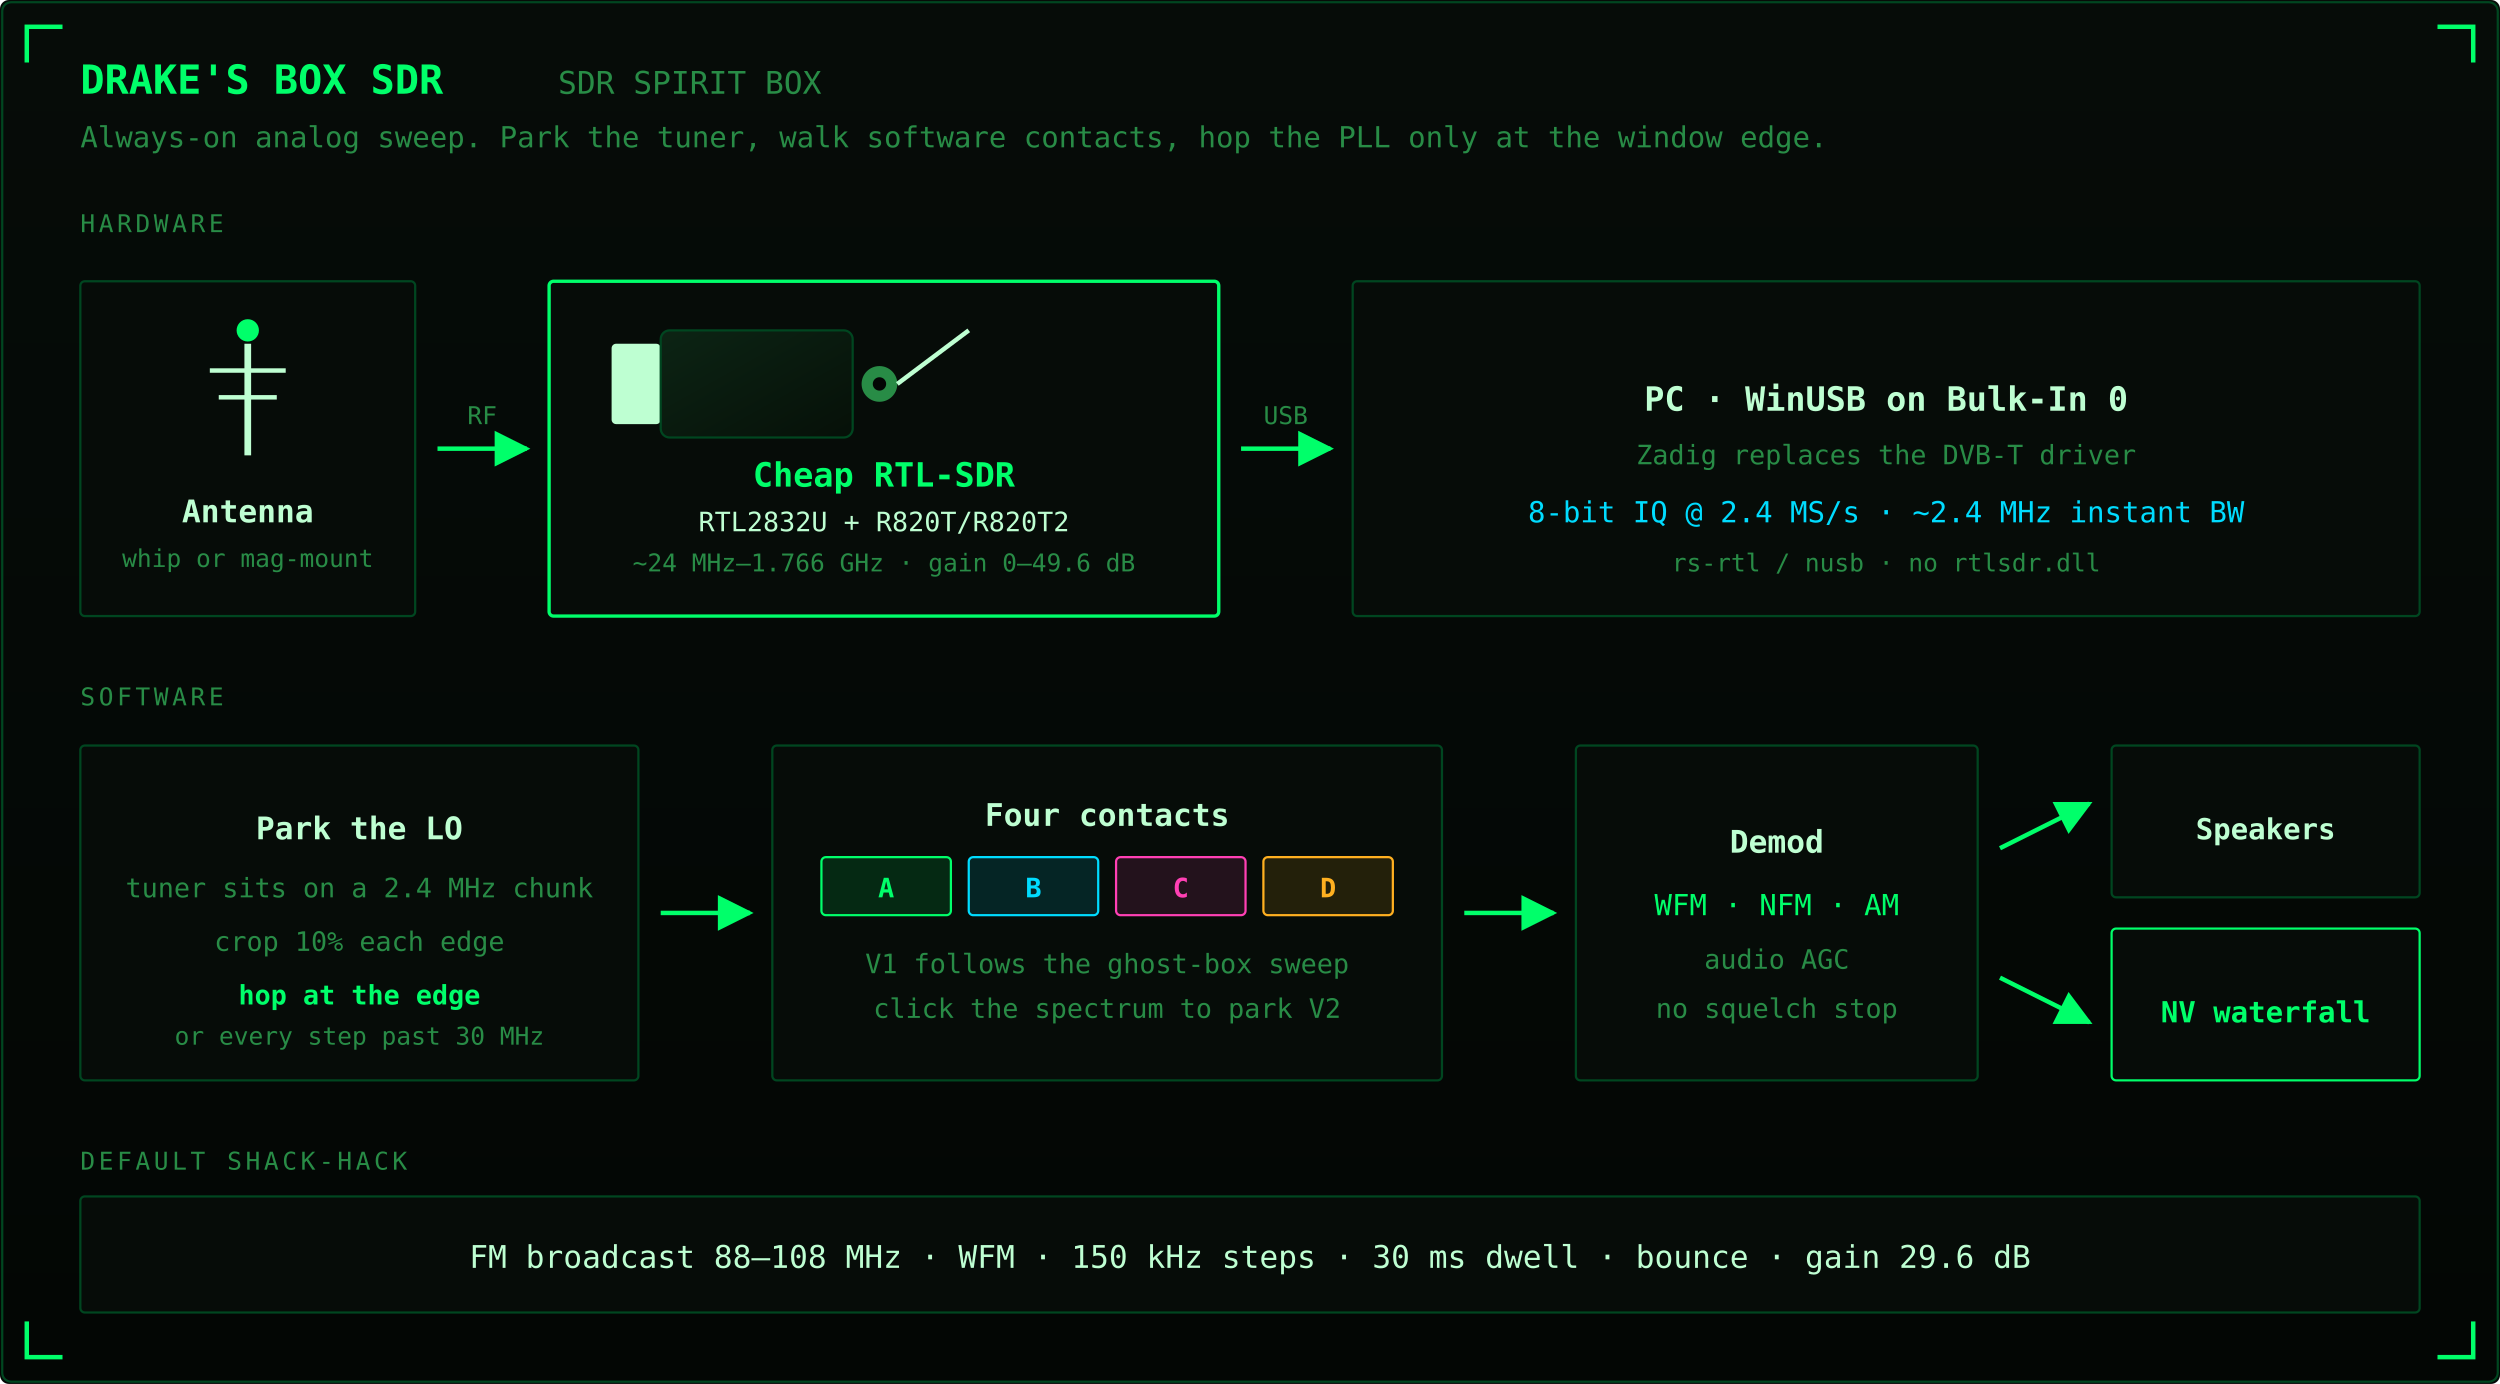
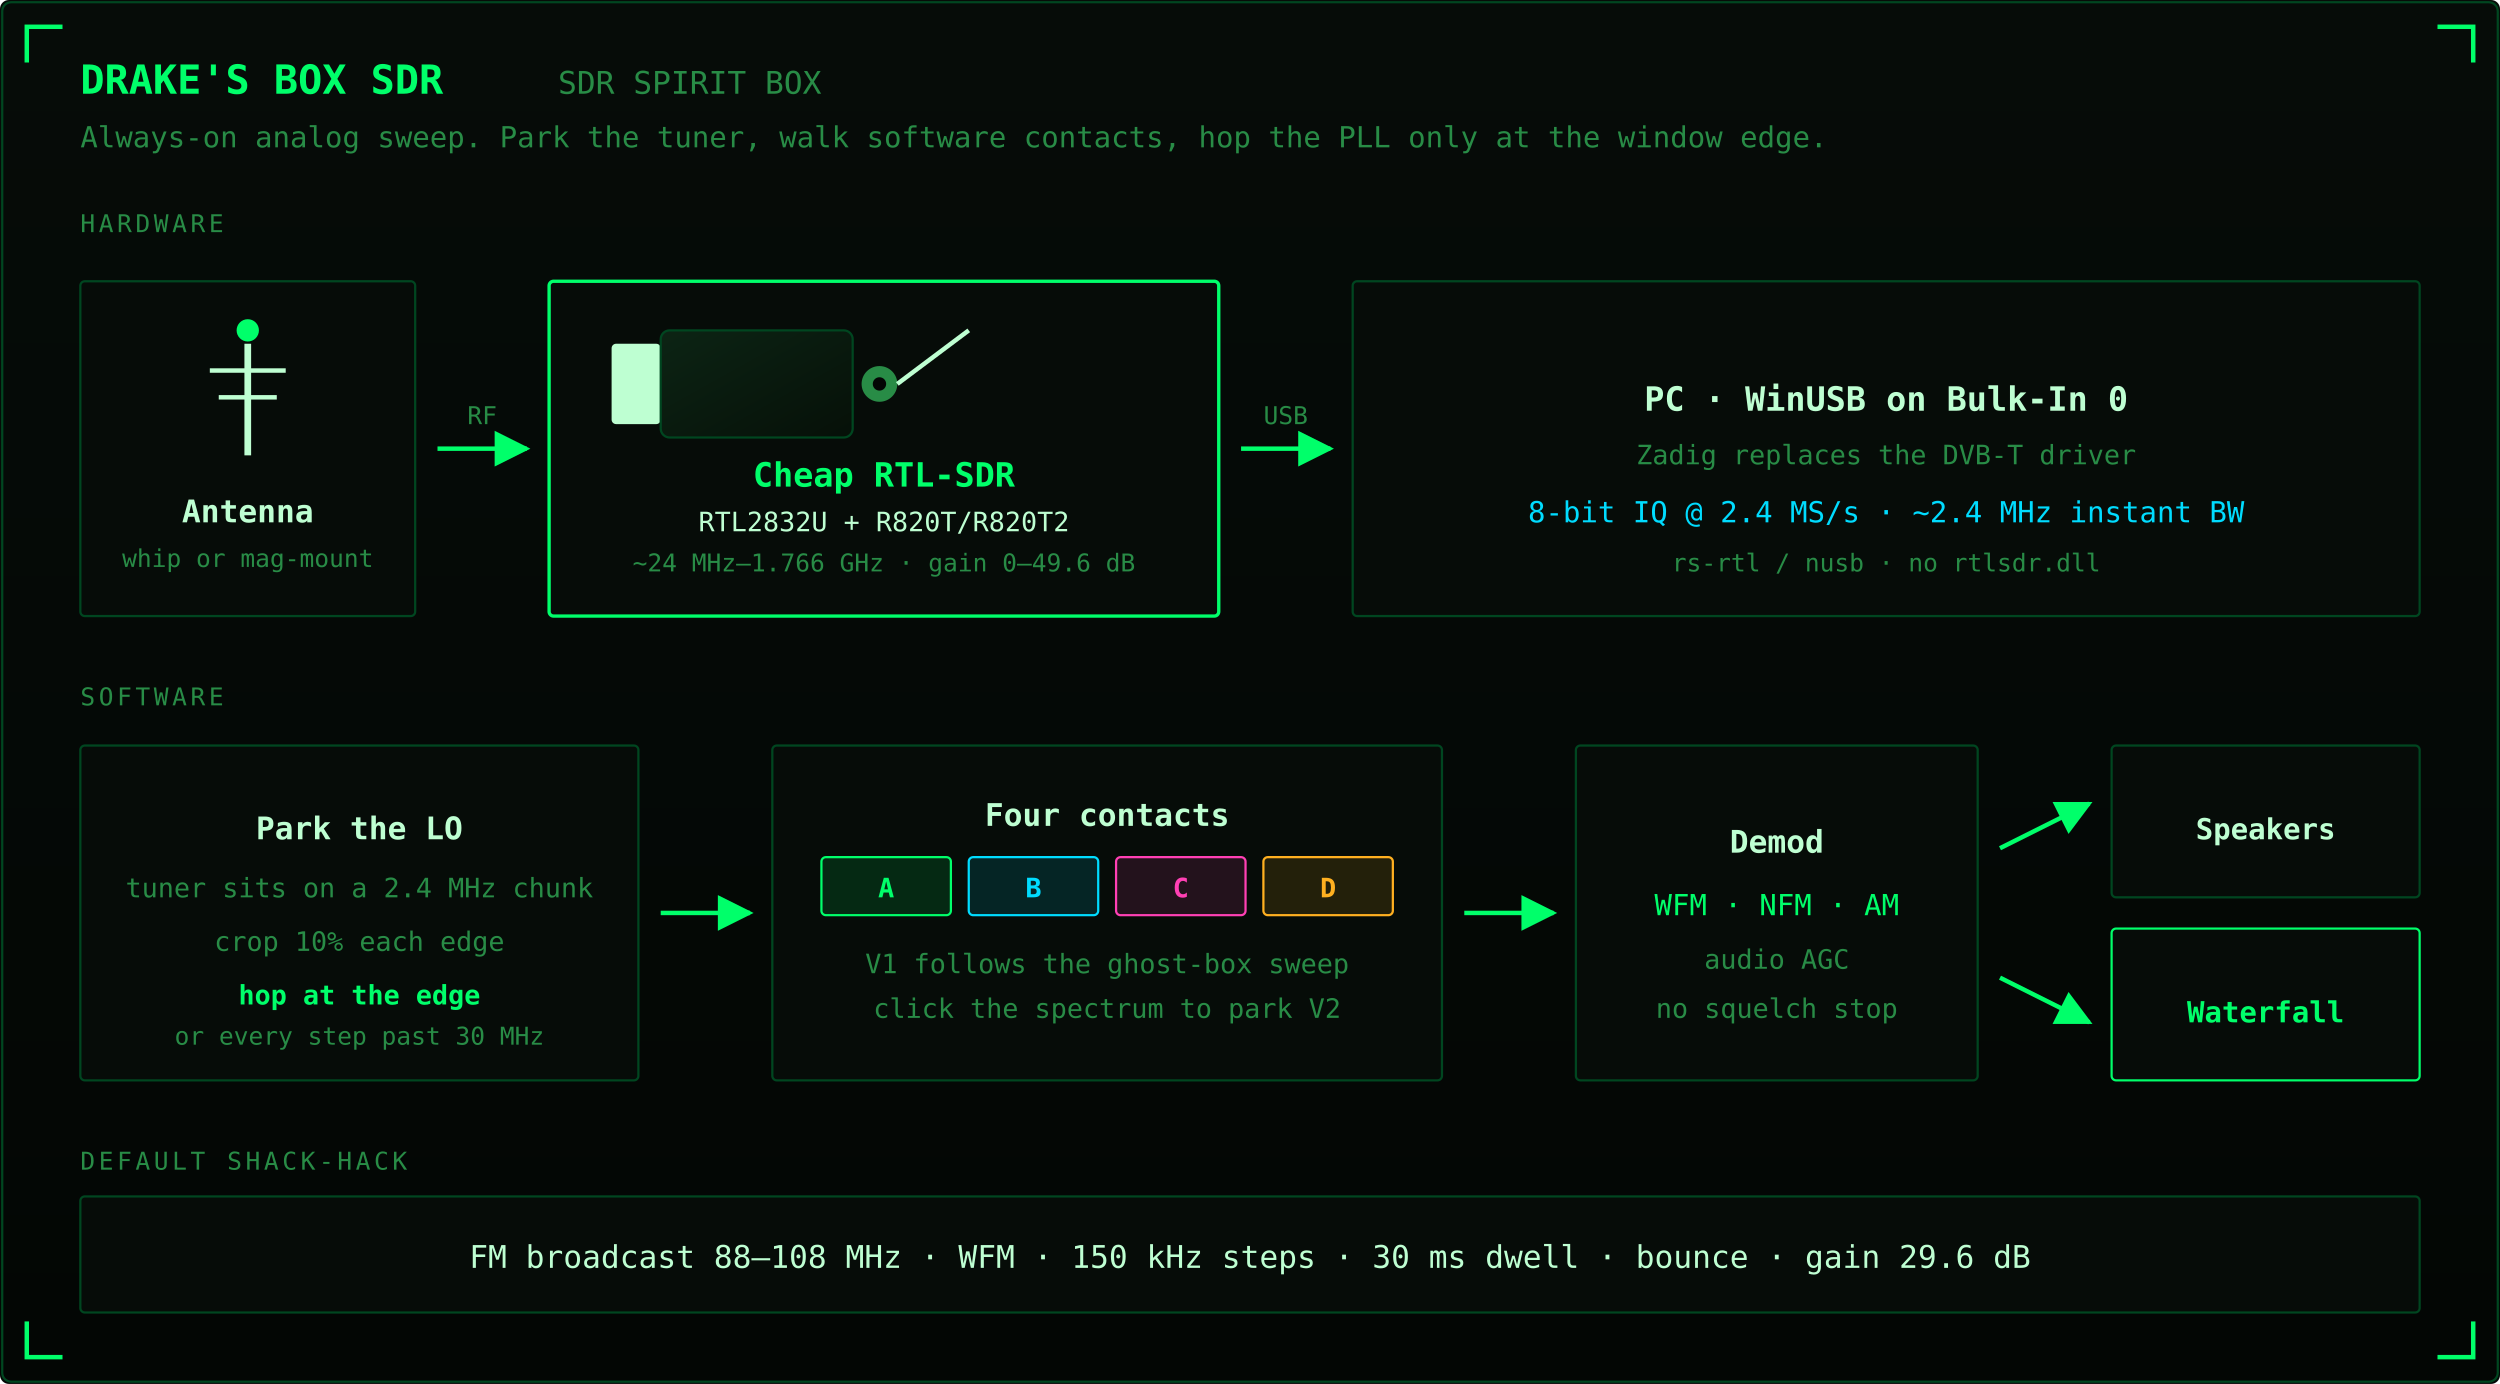
- <svg xmlns="http://www.w3.org/2000/svg" viewBox="0 0 1120 620" role="img" aria-label="Drake's Box SDR spirit box signal path from a cheap RTL-SDR to NV waterfall and speakers">
+ <svg xmlns="http://www.w3.org/2000/svg" viewBox="0 0 1120 620" role="img" aria-label="Drake's Box SDR spirit box signal path from a cheap RTL-SDR to the waterfall and speakers">
  <defs>
    <linearGradient id="bg" x1="0" y1="0" x2="0" y2="1">
      <stop offset="0" stop-color="#060c08" />
      <stop offset="1" stop-color="#030604" />
    </linearGradient>
    <linearGradient id="dongle" x1="0" y1="0" x2="1" y2="1">
      <stop offset="0" stop-color="#0c2414" />
      <stop offset="1" stop-color="#061008" />
    </linearGradient>
    <marker id="arrow" viewBox="0 0 10 10" refX="9" refY="5" markerWidth="8" markerHeight="8" orient="auto-start-reverse">
      <path d="M 0 0 L 10 5 L 0 10 z" fill="#00ff6a" />
    </marker>
  </defs>
  <rect width="1120" height="620" rx="4" fill="url(#bg)" />
  <rect x="1" y="1" width="1118" height="618" rx="4" fill="none" stroke="#004620" />
  <path d="M 12 28 L 12 12 L 28 12" fill="none" stroke="#00ff6a" stroke-width="2" />
  <path d="M 1108 28 L 1108 12 L 1092 12" fill="none" stroke="#00ff6a" stroke-width="2" />
  <path d="M 12 592 L 12 608 L 28 608" fill="none" stroke="#00ff6a" stroke-width="2" />
  <path d="M 1108 592 L 1108 608 L 1092 608" fill="none" stroke="#00ff6a" stroke-width="2" />
  <text x="36" y="42" fill="#00ff6a" font-family="Consolas, ui-monospace, monospace" font-size="18" font-weight="700">DRAKE'S BOX SDR</text>
  <text x="250" y="42" fill="#288c46" font-family="Consolas, ui-monospace, monospace" font-size="14">SDR SPIRIT BOX</text>
  <text x="36" y="66" fill="#288c46" font-family="Consolas, ui-monospace, monospace" font-size="13">Always-on analog sweep. Park the tuner, walk software contacts, hop the PLL only at the window edge.</text>
  <text x="36" y="104" fill="#288c46" font-family="Consolas, ui-monospace, monospace" font-size="11" letter-spacing="1.6">HARDWARE</text>
  <g transform="translate(36,126)">
    <rect width="150" height="150" rx="2" fill="#060c08" stroke="#004620" />
    <line x1="75" y1="28" x2="75" y2="78" stroke="#beffd2" stroke-width="3" />
    <circle cx="75" cy="22" r="5" fill="#00ff6a" />
    <line x1="58" y1="40" x2="92" y2="40" stroke="#beffd2" stroke-width="2" />
    <line x1="62" y1="52" x2="88" y2="52" stroke="#beffd2" stroke-width="2" />
    <text x="75" y="108" text-anchor="middle" fill="#beffd2" font-family="Consolas, ui-monospace, monospace" font-size="14" font-weight="600">Antenna</text>
    <text x="75" y="128" text-anchor="middle" fill="#288c46" font-family="Consolas, ui-monospace, monospace" font-size="11">whip or mag-mount</text>
  </g>
  <line x1="196" y1="201" x2="236" y2="201" stroke="#00ff6a" stroke-width="2" marker-end="url(#arrow)" />
  <text x="216" y="190" text-anchor="middle" fill="#288c46" font-family="Consolas, ui-monospace, monospace" font-size="11">RF</text>
  <g transform="translate(246,126)">
    <rect width="300" height="150" rx="2" fill="#060c08" stroke="#00ff6a" stroke-width="1.5" />
    <rect x="28" y="28" width="22" height="36" rx="2" fill="#beffd2" />
    <rect x="50" y="22" width="86" height="48" rx="4" fill="url(#dongle)" stroke="#004620" />
    <circle cx="148" cy="46" r="8" fill="#288c46" />
    <circle cx="148" cy="46" r="3" fill="#030604" />
    <line x1="156" y1="46" x2="188" y2="22" stroke="#beffd2" stroke-width="2" />
    <text x="150" y="92" text-anchor="middle" fill="#00ff6a" font-family="Consolas, ui-monospace, monospace" font-size="15" font-weight="700">Cheap RTL-SDR</text>
    <text x="150" y="112" text-anchor="middle" fill="#beffd2" font-family="Consolas, ui-monospace, monospace" font-size="12">RTL2832U + R820T/R820T2</text>
    <text x="150" y="130" text-anchor="middle" fill="#288c46" font-family="Consolas, ui-monospace, monospace" font-size="11">~24 MHz–1.766 GHz · gain 0–49.6 dB</text>
  </g>
  <line x1="556" y1="201" x2="596" y2="201" stroke="#00ff6a" stroke-width="2" marker-end="url(#arrow)" />
  <text x="576" y="190" text-anchor="middle" fill="#288c46" font-family="Consolas, ui-monospace, monospace" font-size="11">USB</text>
  <g transform="translate(606,126)">
    <rect width="478" height="150" rx="2" fill="#060c08" stroke="#004620" />
    <text x="239" y="58" text-anchor="middle" fill="#beffd2" font-family="Consolas, ui-monospace, monospace" font-size="15" font-weight="600">PC · WinUSB on Bulk-In 0</text>
    <text x="239" y="82" text-anchor="middle" fill="#288c46" font-family="Consolas, ui-monospace, monospace" font-size="12">Zadig replaces the DVB-T driver</text>
    <text x="239" y="108" text-anchor="middle" fill="#00dcff" font-family="Consolas, ui-monospace, monospace" font-size="13">8-bit IQ @ 2.4 MS/s  ·  ~2.4 MHz instant BW</text>
    <text x="239" y="130" text-anchor="middle" fill="#288c46" font-family="Consolas, ui-monospace, monospace" font-size="11">rs-rtl / nusb  ·  no rtlsdr.dll</text>
  </g>
  <text x="36" y="316" fill="#288c46" font-family="Consolas, ui-monospace, monospace" font-size="11" letter-spacing="1.6">SOFTWARE</text>
  <g transform="translate(36,334)">
    <rect width="250" height="150" rx="2" fill="#060c08" stroke="#004620" />
    <text x="125" y="42" text-anchor="middle" fill="#beffd2" font-family="Consolas, ui-monospace, monospace" font-size="14" font-weight="600">Park the LO</text>
    <text x="125" y="68" text-anchor="middle" fill="#288c46" font-family="Consolas, ui-monospace, monospace" font-size="12">tuner sits on a 2.4 MHz chunk</text>
    <text x="125" y="92" text-anchor="middle" fill="#288c46" font-family="Consolas, ui-monospace, monospace" font-size="12">crop 10% each edge</text>
    <text x="125" y="116" text-anchor="middle" fill="#00ff6a" font-family="Consolas, ui-monospace, monospace" font-size="12" font-weight="600">hop at the edge</text>
    <text x="125" y="134" text-anchor="middle" fill="#288c46" font-family="Consolas, ui-monospace, monospace" font-size="11">or every step past 30 MHz</text>
  </g>
  <line x1="296" y1="409" x2="336" y2="409" stroke="#00ff6a" stroke-width="2" marker-end="url(#arrow)" />
  <g transform="translate(346,334)">
    <rect width="300" height="150" rx="2" fill="#060c08" stroke="#004620" />
    <text x="150" y="36" text-anchor="middle" fill="#beffd2" font-family="Consolas, ui-monospace, monospace" font-size="14" font-weight="600">Four contacts</text>
    <rect x="22" y="50" width="58" height="26" rx="2" fill="#00ff6a" fill-opacity="0.12" stroke="#00ff6a" />
    <text x="51" y="68" text-anchor="middle" fill="#00ff6a" font-family="Consolas, ui-monospace, monospace" font-size="12" font-weight="700">A</text>
    <rect x="88" y="50" width="58" height="26" rx="2" fill="#00dcff" fill-opacity="0.12" stroke="#00dcff" />
    <text x="117" y="68" text-anchor="middle" fill="#00dcff" font-family="Consolas, ui-monospace, monospace" font-size="12" font-weight="700">B</text>
    <rect x="154" y="50" width="58" height="26" rx="2" fill="#ff40b4" fill-opacity="0.12" stroke="#ff40b4" />
    <text x="183" y="68" text-anchor="middle" fill="#ff40b4" font-family="Consolas, ui-monospace, monospace" font-size="12" font-weight="700">C</text>
    <rect x="220" y="50" width="58" height="26" rx="2" fill="#ffb020" fill-opacity="0.12" stroke="#ffb020" />
    <text x="249" y="68" text-anchor="middle" fill="#ffb020" font-family="Consolas, ui-monospace, monospace" font-size="12" font-weight="700">D</text>
    <text x="150" y="102" text-anchor="middle" fill="#288c46" font-family="Consolas, ui-monospace, monospace" font-size="12">V1 follows the ghost-box sweep</text>
    <text x="150" y="122" text-anchor="middle" fill="#288c46" font-family="Consolas, ui-monospace, monospace" font-size="12">click the spectrum to park V2</text>
  </g>
  <line x1="656" y1="409" x2="696" y2="409" stroke="#00ff6a" stroke-width="2" marker-end="url(#arrow)" />
  <g transform="translate(706,334)">
    <rect width="180" height="150" rx="2" fill="#060c08" stroke="#004620" />
    <text x="90" y="48" text-anchor="middle" fill="#beffd2" font-family="Consolas, ui-monospace, monospace" font-size="14" font-weight="600">Demod</text>
    <text x="90" y="76" text-anchor="middle" fill="#00ff6a" font-family="Consolas, ui-monospace, monospace" font-size="13">WFM · NFM · AM</text>
    <text x="90" y="100" text-anchor="middle" fill="#288c46" font-family="Consolas, ui-monospace, monospace" font-size="12">audio AGC</text>
    <text x="90" y="122" text-anchor="middle" fill="#288c46" font-family="Consolas, ui-monospace, monospace" font-size="12">no squelch stop</text>
  </g>
  <line x1="896" y1="380" x2="936" y2="360" stroke="#00ff6a" stroke-width="2" marker-end="url(#arrow)" />
  <line x1="896" y1="438" x2="936" y2="458" stroke="#00ff6a" stroke-width="2" marker-end="url(#arrow)" />
  <g transform="translate(946,334)">
    <rect width="138" height="68" rx="2" fill="#060c08" stroke="#004620" />
    <text x="69" y="42" text-anchor="middle" fill="#beffd2" font-family="Consolas, ui-monospace, monospace" font-size="13" font-weight="600">Speakers</text>
    <rect y="82" width="138" height="68" rx="2" fill="#060c08" stroke="#00ff6a" />
-     <text x="69" y="124" text-anchor="middle" fill="#00ff6a" font-family="Consolas, ui-monospace, monospace" font-size="13" font-weight="600">NV waterfall</text>
+     <text x="69" y="124" text-anchor="middle" fill="#00ff6a" font-family="Consolas, ui-monospace, monospace" font-size="13" font-weight="600">Waterfall</text>
  </g>
  <text x="36" y="524" fill="#288c46" font-family="Consolas, ui-monospace, monospace" font-size="11" letter-spacing="1.6">DEFAULT SHACK-HACK</text>
  <rect x="36" y="536" width="1048" height="52" rx="2" fill="#060c08" stroke="#004620" />
  <text x="560" y="568" text-anchor="middle" fill="#beffd2" font-family="Consolas, ui-monospace, monospace" font-size="14">FM broadcast 88–108 MHz  ·  WFM  ·  150 kHz steps  ·  30 ms dwell  ·  bounce  ·  gain 29.6 dB</text>
</svg>
